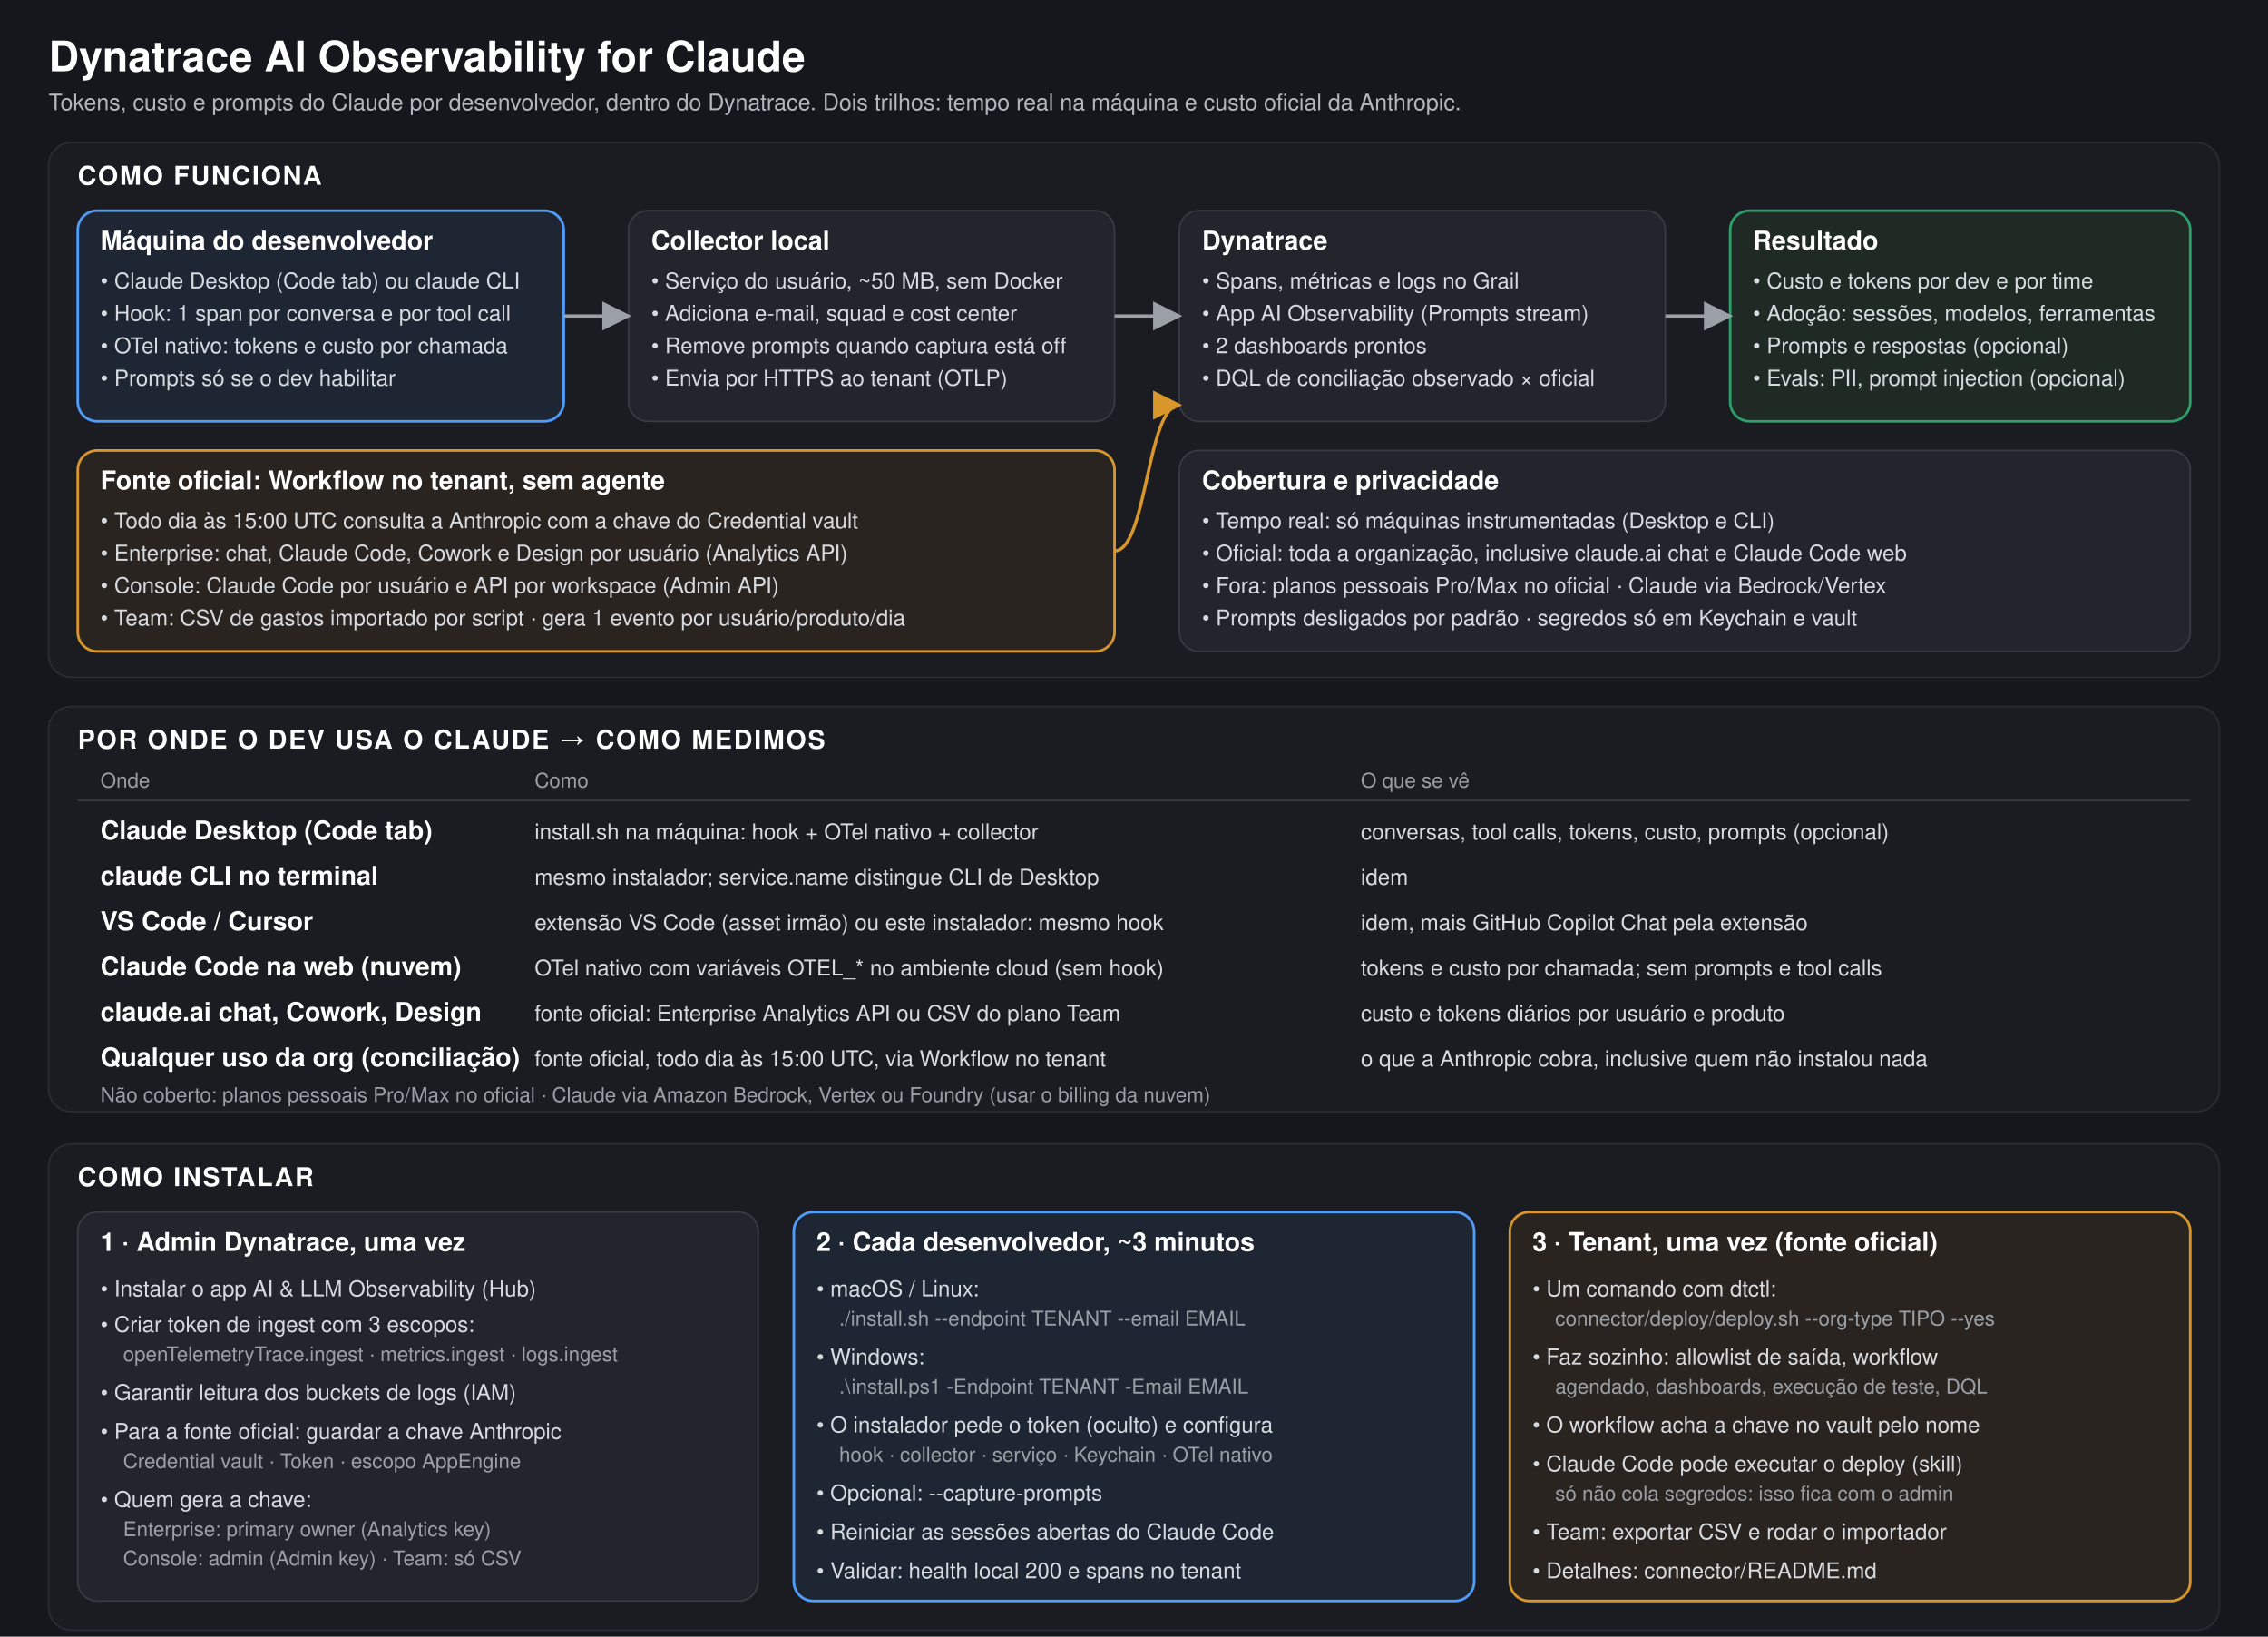
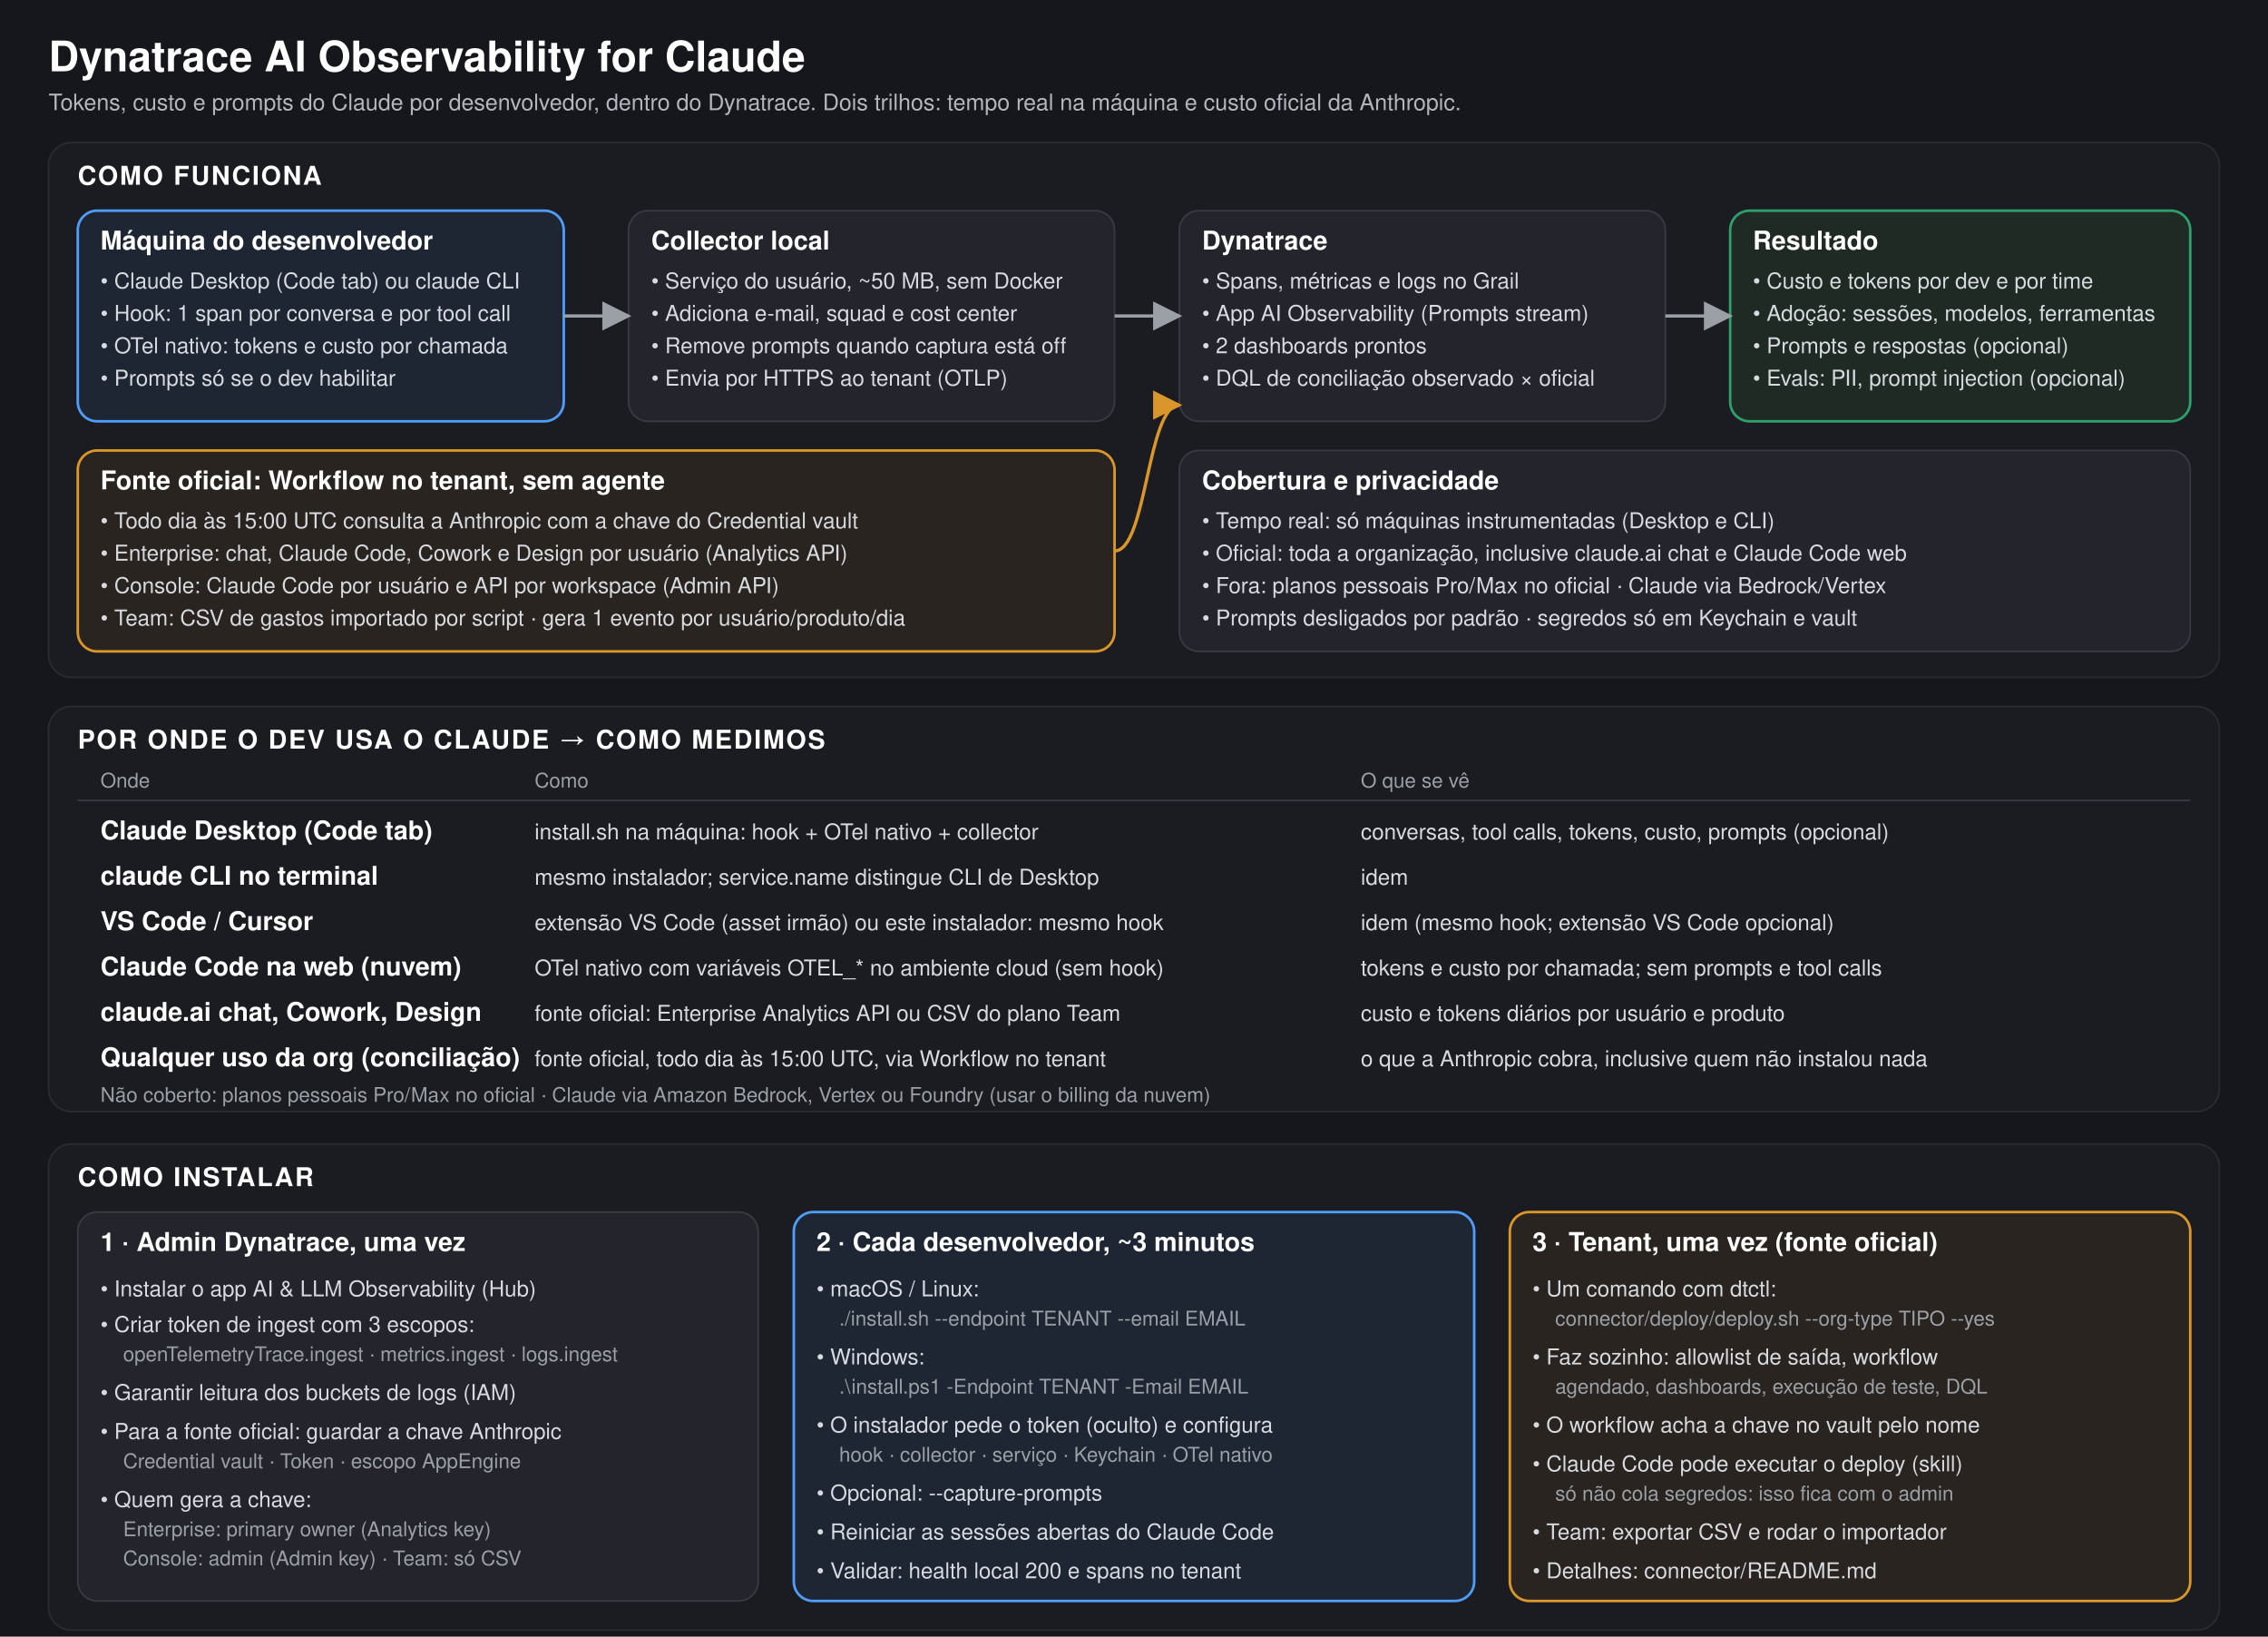
<svg xmlns="http://www.w3.org/2000/svg" viewBox="0 0 1400 1010" width="1400" height="1010" font-family="Helvetica, Arial, sans-serif">
  <defs>
    <marker id="m" viewBox="0 0 10 10" refX="9" refY="5" markerWidth="9" markerHeight="9" orient="auto-start-reverse">
      <path d="M0,0 L10,5 L0,10 z" fill="#9aa0a6" />
    </marker>
    <marker id="mo" viewBox="0 0 10 10" refX="9" refY="5" markerWidth="9" markerHeight="9" orient="auto-start-reverse">
      <path d="M0,0 L10,5 L0,10 z" fill="#d9962b" />
    </marker>
  </defs>
  <style>
    .lane { fill:#1b1b22; stroke:#2b2b33; }
    .title { fill:#fff; font-size:26px; font-weight:700; }
    .sub { fill:#b3b7bd; font-size:14px; }
    .lanet { fill:#fff; font-size:16px; font-weight:700; letter-spacing:1px; }
    .box { fill:#24242c; stroke:#3a3a44; stroke-width:1; rx:12; }
    .bb { fill:#1e2633; stroke:#4f9cf9; stroke-width:1.6; rx:12; }
    .bo { fill:#2a2420; stroke:#d9962b; stroke-width:1.6; rx:12; }
    .bg { fill:#1f2a24; stroke:#2e9e6a; stroke-width:1.6; rx:12; }
    .h { fill:#fff; font-size:16px; font-weight:700; }
    .t { fill:#d7dadf; font-size:13.5px; }
    .k { fill:#9aa0a6; font-size:12.5px; }
    .n { fill:#fff; font-size:13px; font-weight:700; }
    .ln { stroke:#9aa0a6; stroke-width:2; fill:none; marker-end:url(#m); }
    .lo { stroke:#d9962b; stroke-width:2; fill:none; marker-end:url(#mo); }
  </style>
  <rect width="1400" height="1010" fill="#16161d" />
  <text x="30" y="44" class="title">Dynatrace AI Observability for Claude</text>
  <text x="30" y="68" class="sub">Tokens, custo e prompts do Claude por desenvolvedor, dentro do Dynatrace. Dois trilhos: tempo real na máquina e custo oficial da Anthropic.</text>
  <rect x="30" y="88" width="1340" height="330" class="lane" rx="14" />
  <text x="48" y="114" class="lanet">COMO FUNCIONA</text>
  <rect x="48" y="130" width="300" height="130" class="bb" />
  <text x="62" y="154" class="h">Máquina do desenvolvedor</text>
  <text x="62" y="178" class="t">• Claude Desktop (Code tab) ou claude CLI</text>
  <text x="62" y="198" class="t">• Hook: 1 span por conversa e por tool call</text>
  <text x="62" y="218" class="t">• OTel nativo: tokens e custo por chamada</text>
  <text x="62" y="238" class="t">• Prompts só se o dev habilitar</text>
  <rect x="388" y="130" width="300" height="130" class="box" />
  <text x="402" y="154" class="h">Collector local</text>
  <text x="402" y="178" class="t">• Serviço do usuário, ~50 MB, sem Docker</text>
  <text x="402" y="198" class="t">• Adiciona e-mail, squad e cost center</text>
  <text x="402" y="218" class="t">• Remove prompts quando captura está off</text>
  <text x="402" y="238" class="t">• Envia por HTTPS ao tenant (OTLP)</text>
  <rect x="728" y="130" width="300" height="130" class="box" />
  <text x="742" y="154" class="h">Dynatrace</text>
  <text x="742" y="178" class="t">• Spans, métricas e logs no Grail</text>
  <text x="742" y="198" class="t">• App AI Observability (Prompts stream)</text>
  <text x="742" y="218" class="t">• 2 dashboards prontos</text>
  <text x="742" y="238" class="t">• DQL de conciliação observado × oficial</text>
  <rect x="1068" y="130" width="284" height="130" class="bg" />
  <text x="1082" y="154" class="h">Resultado</text>
  <text x="1082" y="178" class="t">• Custo e tokens por dev e por time</text>
  <text x="1082" y="198" class="t">• Adoção: sessões, modelos, ferramentas</text>
  <text x="1082" y="218" class="t">• Prompts e respostas (opcional)</text>
  <text x="1082" y="238" class="t">• Evals: PII, prompt injection (opcional)</text>
  <path d="M348,195 L388,195" class="ln" />
  <path d="M688,195 L728,195" class="ln" />
  <path d="M1028,195 L1068,195" class="ln" />
  <rect x="48" y="278" width="640" height="124" class="bo" />
  <text x="62" y="302" class="h">Fonte oficial: Workflow no tenant, sem agente</text>
  <text x="62" y="326" class="t">• Todo dia às 15:00 UTC consulta a Anthropic com a chave do Credential vault</text>
  <text x="62" y="346" class="t">• Enterprise: chat, Claude Code, Cowork e Design por usuário (Analytics API)</text>
  <text x="62" y="366" class="t">• Console: Claude Code por usuário e API por workspace (Admin API)</text>
  <text x="62" y="386" class="t">• Team: CSV de gastos importado por script · gera 1 evento por usuário/produto/dia</text>
  <rect x="728" y="278" width="624" height="124" class="box" />
  <text x="742" y="302" class="h">Cobertura e privacidade</text>
  <text x="742" y="326" class="t">• Tempo real: só máquinas instrumentadas (Desktop e CLI)</text>
  <text x="742" y="346" class="t">• Oficial: toda a organização, inclusive claude.ai chat e Claude Code web</text>
  <text x="742" y="366" class="t">• Fora: planos pessoais Pro/Max no oficial · Claude via Bedrock/Vertex</text>
  <text x="742" y="386" class="t">• Prompts desligados por padrão · segredos só em Keychain e vault</text>
  <path d="M688,340 C708,340 708,250 728,250" class="lo" />
  <rect x="30" y="436" width="1340" height="250" class="lane" rx="14" />
  <text x="48" y="462" class="lanet">POR ONDE O DEV USA O CLAUDE  →  COMO MEDIMOS</text>
  <text x="62" y="486" class="k">Onde</text>
  <text x="330" y="486" class="k">Como</text>
  <text x="840" y="486" class="k">O que se vê</text>
  <line x1="48" y1="494" x2="1352" y2="494" stroke="#3a3a44" />
  <text x="62" y="518" class="h" fill="#4f9cf9">Claude Desktop (Code tab)</text>
  <text x="330" y="518" class="t">install.sh na máquina: hook + OTel nativo + collector</text>
  <text x="840" y="518" class="t">conversas, tool calls, tokens, custo, prompts (opcional)</text>
  <text x="62" y="546" class="h" fill="#4f9cf9">claude CLI no terminal</text>
  <text x="330" y="546" class="t">mesmo instalador; service.name distingue CLI de Desktop</text>
  <text x="840" y="546" class="t">idem</text>
  <text x="62" y="574" class="h" fill="#4f9cf9">VS Code / Cursor</text>
  <text x="330" y="574" class="t">extensão VS Code (asset irmão) ou este instalador: mesmo hook</text>
-   <text x="840" y="574" class="t">idem, mais GitHub Copilot Chat pela extensão</text>
+   <text x="840" y="574" class="t">idem (mesmo hook; extensão VS Code opcional)</text>
  <text x="62" y="602" class="h" fill="#2e9e6a">Claude Code na web (nuvem)</text>
  <text x="330" y="602" class="t">OTel nativo com variáveis OTEL_* no ambiente cloud (sem hook)</text>
  <text x="840" y="602" class="t">tokens e custo por chamada; sem prompts e tool calls</text>
  <text x="62" y="630" class="h" fill="#d9962b">claude.ai chat, Cowork, Design</text>
  <text x="330" y="630" class="t">fonte oficial: Enterprise Analytics API ou CSV do plano Team</text>
  <text x="840" y="630" class="t">custo e tokens diários por usuário e produto</text>
  <text x="62" y="658" class="h" fill="#d9962b">Qualquer uso da org (conciliação)</text>
  <text x="330" y="658" class="t">fonte oficial, todo dia às 15:00 UTC, via Workflow no tenant</text>
  <text x="840" y="658" class="t">o que a Anthropic cobra, inclusive quem não instalou nada</text>
  <text x="62" y="680" class="k">Não coberto: planos pessoais Pro/Max no oficial · Claude via Amazon Bedrock, Vertex ou Foundry (usar o billing da nuvem)</text>
  <rect x="30" y="706" width="1340" height="300" class="lane" rx="14" />
  <text x="48" y="732" class="lanet">COMO INSTALAR</text>
  <rect x="48" y="748" width="420" height="240" class="box" />
  <text x="62" y="772" class="h">1 · Admin Dynatrace, uma vez</text>
  <text x="62" y="800" class="t">• Instalar o app AI &amp; LLM Observability (Hub)</text>
  <text x="62" y="822" class="t">• Criar token de ingest com 3 escopos:</text>
  <text x="76" y="840" class="k">openTelemetryTrace.ingest · metrics.ingest · logs.ingest</text>
  <text x="62" y="864" class="t">• Garantir leitura dos buckets de logs (IAM)</text>
  <text x="62" y="888" class="t">• Para a fonte oficial: guardar a chave Anthropic</text>
  <text x="76" y="906" class="k">Credential vault · Token · escopo AppEngine</text>
  <text x="62" y="930" class="t">• Quem gera a chave:</text>
  <text x="76" y="948" class="k">Enterprise: primary owner (Analytics key)</text>
  <text x="76" y="966" class="k">Console: admin (Admin key) · Team: só CSV</text>
  <rect x="490" y="748" width="420" height="240" class="bb" />
  <text x="504" y="772" class="h">2 · Cada desenvolvedor, ~3 minutos</text>
  <text x="504" y="800" class="t">• macOS / Linux:</text>
  <text x="518" y="818" class="k">./install.sh --endpoint TENANT --email EMAIL</text>
  <text x="504" y="842" class="t">• Windows:</text>
  <text x="518" y="860" class="k">.\install.ps1 -Endpoint TENANT -Email EMAIL</text>
  <text x="504" y="884" class="t">• O instalador pede o token (oculto) e configura</text>
  <text x="518" y="902" class="k">hook · collector · serviço · Keychain · OTel nativo</text>
  <text x="504" y="926" class="t">• Opcional: --capture-prompts</text>
  <text x="504" y="950" class="t">• Reiniciar as sessões abertas do Claude Code</text>
  <text x="504" y="974" class="t">• Validar: health local 200 e spans no tenant</text>
  <rect x="932" y="748" width="420" height="240" class="bo" />
  <text x="946" y="772" class="h">3 · Tenant, uma vez (fonte oficial)</text>
  <text x="946" y="800" class="t">• Um comando com dtctl:</text>
  <text x="960" y="818" class="k">connector/deploy/deploy.sh --org-type TIPO --yes</text>
  <text x="946" y="842" class="t">• Faz sozinho: allowlist de saída, workflow</text>
  <text x="960" y="860" class="k">agendado, dashboards, execução de teste, DQL</text>
  <text x="946" y="884" class="t">• O workflow acha a chave no vault pelo nome</text>
  <text x="946" y="908" class="t">• Claude Code pode executar o deploy (skill)</text>
  <text x="960" y="926" class="k">só não cola segredos: isso fica com o admin</text>
  <text x="946" y="950" class="t">• Team: exportar CSV e rodar o importador</text>
  <text x="946" y="974" class="t">• Detalhes: connector/README.md</text>
</svg>
